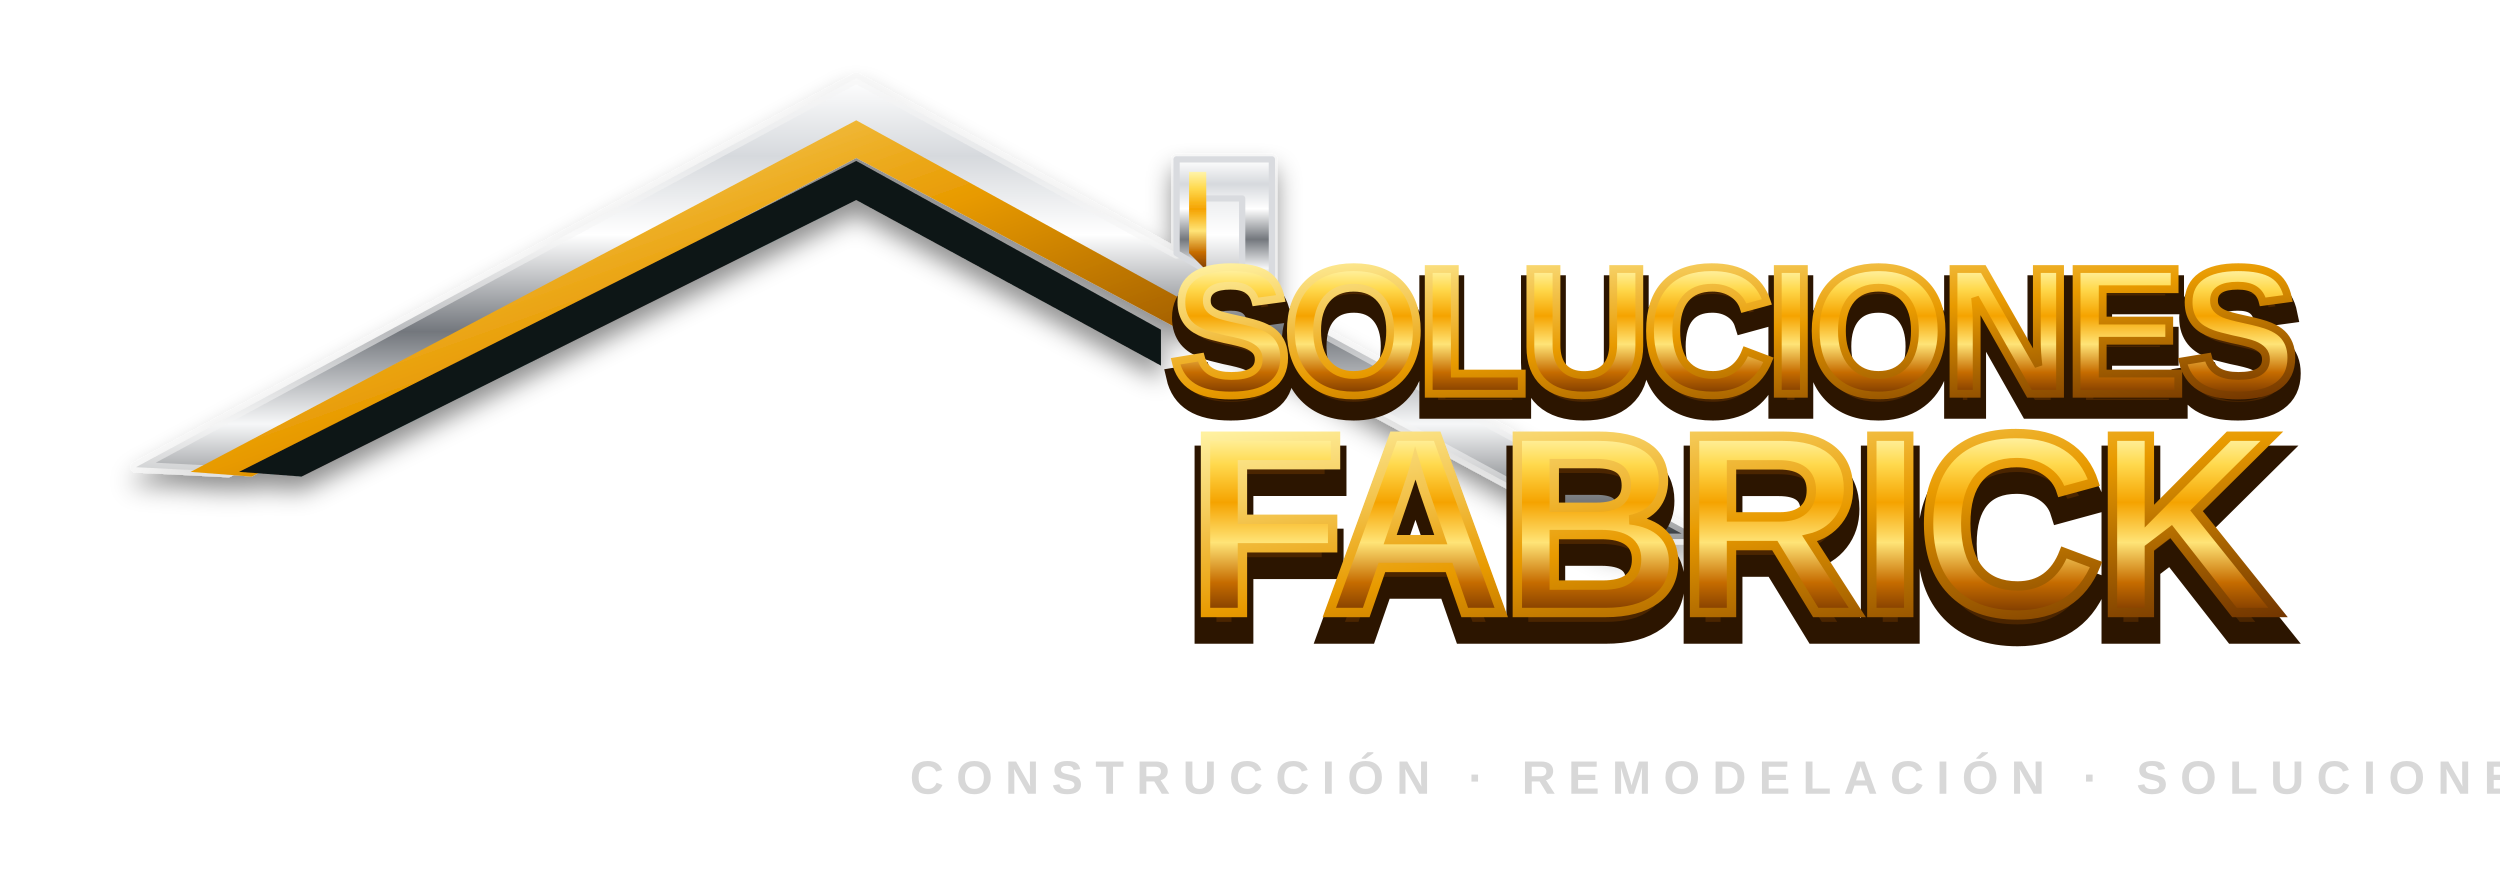
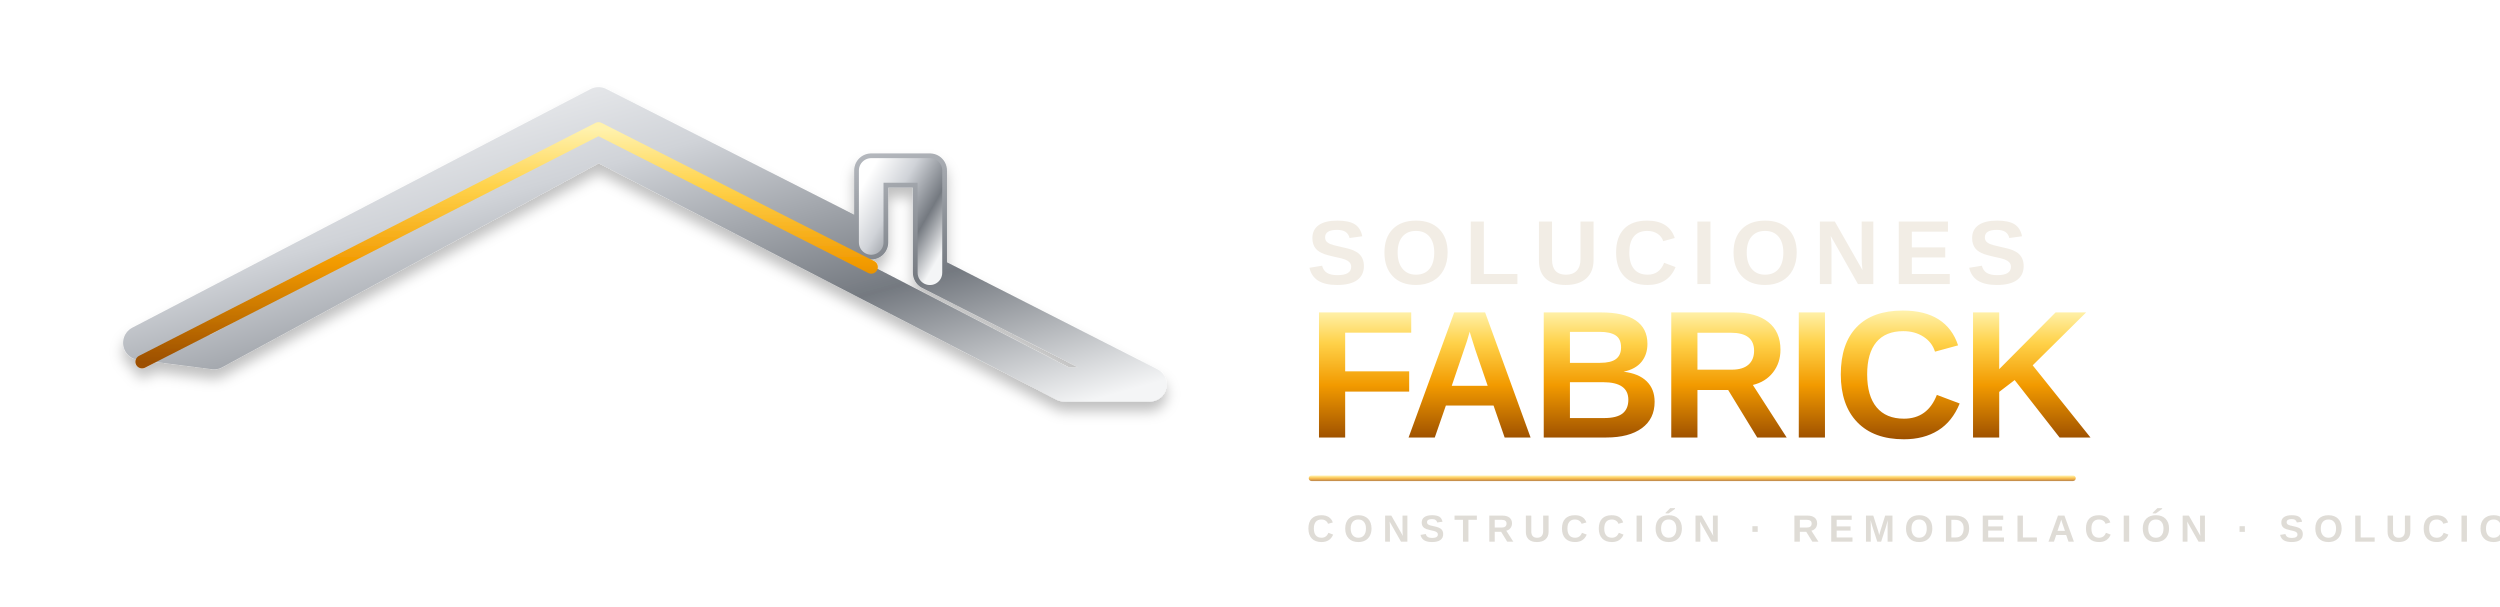
- <svg xmlns="http://www.w3.org/2000/svg" viewBox="0 0 1600 560" role="img" aria-labelledby="title desc">
+ <svg xmlns="http://www.w3.org/2000/svg" viewBox="0 0 1320 320" role="img" aria-labelledby="title desc">
  <defs>
-     <linearGradient id="steel" x1="0" y1="0" x2="0" y2="1">
-       <stop offset="0" stop-color="#fff" />
-       <stop offset=".17" stop-color="#d6d9dd" />
-       <stop offset=".34" stop-color="#fff" />
-       <stop offset=".55" stop-color="#73777d" />
-       <stop offset=".75" stop-color="#f6f7f8" />
-       <stop offset="1" stop-color="#34383d" />
+     <linearGradient id="gold" x1="0" y1="0" x2="0" y2="1">
+       <stop offset="0" stop-color="#fff2ad" />
+       <stop offset=".25" stop-color="#ffd24a" />
+       <stop offset=".58" stop-color="#f29a00" />
+       <stop offset="1" stop-color="#9d5000" />
    </linearGradient>
-     <linearGradient id="gold" x1="0" y1="0" x2="0" y2="1">
-       <stop offset="0" stop-color="#fff4aa" />
-       <stop offset=".17" stop-color="#ffd94d" />
-       <stop offset=".38" stop-color="#f5a300" />
-       <stop offset=".6" stop-color="#ffe477" />
-       <stop offset=".82" stop-color="#c66c00" />
-       <stop offset="1" stop-color="#7a3900" />
+     <linearGradient id="steel" x1="0" y1="0" x2="1" y2="1">
+       <stop offset="0" stop-color="#ffffff" />
+       <stop offset=".34" stop-color="#d0d3d8" />
+       <stop offset=".7" stop-color="#747980" />
+       <stop offset="1" stop-color="#f4f5f6" />
    </linearGradient>
-     <linearGradient id="goldEdge" x1="0" y1="0" x2="1" y2="1">
-       <stop offset="0" stop-color="#fff1a0" />
-       <stop offset=".5" stop-color="#e89a00" />
-       <stop offset="1" stop-color="#743700" />
-     </linearGradient>
-     <filter id="shadow" x="-15%" y="-20%" width="130%" height="150%">
-       <feDropShadow dx="0" dy="9" stdDeviation="8" flood-color="#000" flood-opacity=".45" />
+     <filter id="soft" x="-10%" y="-20%" width="120%" height="150%">
+       <feDropShadow dx="0" dy="5" stdDeviation="3.5" flood-color="#000" flood-opacity=".25" />
    </filter>
  </defs>
-   <g transform="translate(42 14)" filter="url(#shadow)" stroke-linejoin="round">
-     <path d="M45 285 506 36l205 112v-60h61v93l276 150h-59L506 70 104 288Z" fill="url(#steel)" stroke="#f4f4f4" stroke-opacity=".55" stroke-width="7" />
-     <path d="M80 288 506 63l211 116v20L506 87 119 291Z" fill="url(#goldEdge)" />
-     <path d="M111 288 506 89l195 108v23L506 114 151 291Z" fill="#111318" />
-     <path d="M711 148V88h61v93l-19-10v-58h-25v45Z" fill="url(#steel)" stroke="#d9dbdf" stroke-width="4" />
-     <path d="M719 148V96h11v63Z" fill="url(#gold)" />
+   <g transform="translate(36 16)" filter="url(#soft)">
+     <path d="M38 165 280 39l144 73v-38h31v54l116 59h-45L280 60 77 170Z" fill="none" stroke="url(#steel)" stroke-width="18" stroke-linecap="round" stroke-linejoin="round" />
+     <path d="M39 175 280 52l144 73" fill="none" stroke="url(#gold)" stroke-width="7" stroke-linecap="round" stroke-linejoin="round" />
+     <path d="M424 112V74h31v54" fill="none" stroke="url(#steel)" stroke-width="13" stroke-linecap="round" stroke-linejoin="round" />
  </g>
-   <g font-family="Arial Black, Arial, sans-serif" font-weight="900" letter-spacing="-5">
-     <text x="1110" y="262" text-anchor="middle" font-size="116" fill="#4b2500" stroke="#2c1500" stroke-width="12">SOLUCIONES</text>
-     <text x="1110" y="252" text-anchor="middle" font-size="116" fill="url(#gold)" stroke="url(#goldEdge)" stroke-width="5">SOLUCIONES</text>
-     <text x="1110" y="405" text-anchor="middle" font-size="164" fill="#4b2500" stroke="#2c1500" stroke-width="14">FABRICK</text>
-     <text x="1110" y="392" text-anchor="middle" font-size="164" fill="url(#gold)" stroke="url(#goldEdge)" stroke-width="6">FABRICK</text>
+   <g font-family="Arial, Helvetica, sans-serif">
+     <text x="690" y="150" font-size="48" font-weight="800" letter-spacing="7" fill="#f2ede5">SOLUCIONES</text>
+     <text x="690" y="231" font-size="96" font-weight="900" letter-spacing="-2" fill="url(#gold)">FABRICK</text>
+     <rect x="691" y="251" width="405" height="3" rx="1.5" fill="url(#gold)" opacity=".7" />
+     <text x="690" y="286" font-size="20" font-weight="700" letter-spacing="5" fill="#d6d2cb" opacity=".78">CONSTRUCCIÓN · REMODELACIÓN · SOLUCIONES</text>
  </g>
-   <path d="M780 462h660" stroke="url(#gold)" stroke-width="4" stroke-linecap="round" opacity=".58" />
-   <text x="1110" y="508" text-anchor="middle" font-family="Arial, sans-serif" font-size="30" font-weight="700" letter-spacing="8" fill="#d8d8d8">CONSTRUCCIÓN · REMODELACIÓN · SOLUCIONES</text>
</svg>
